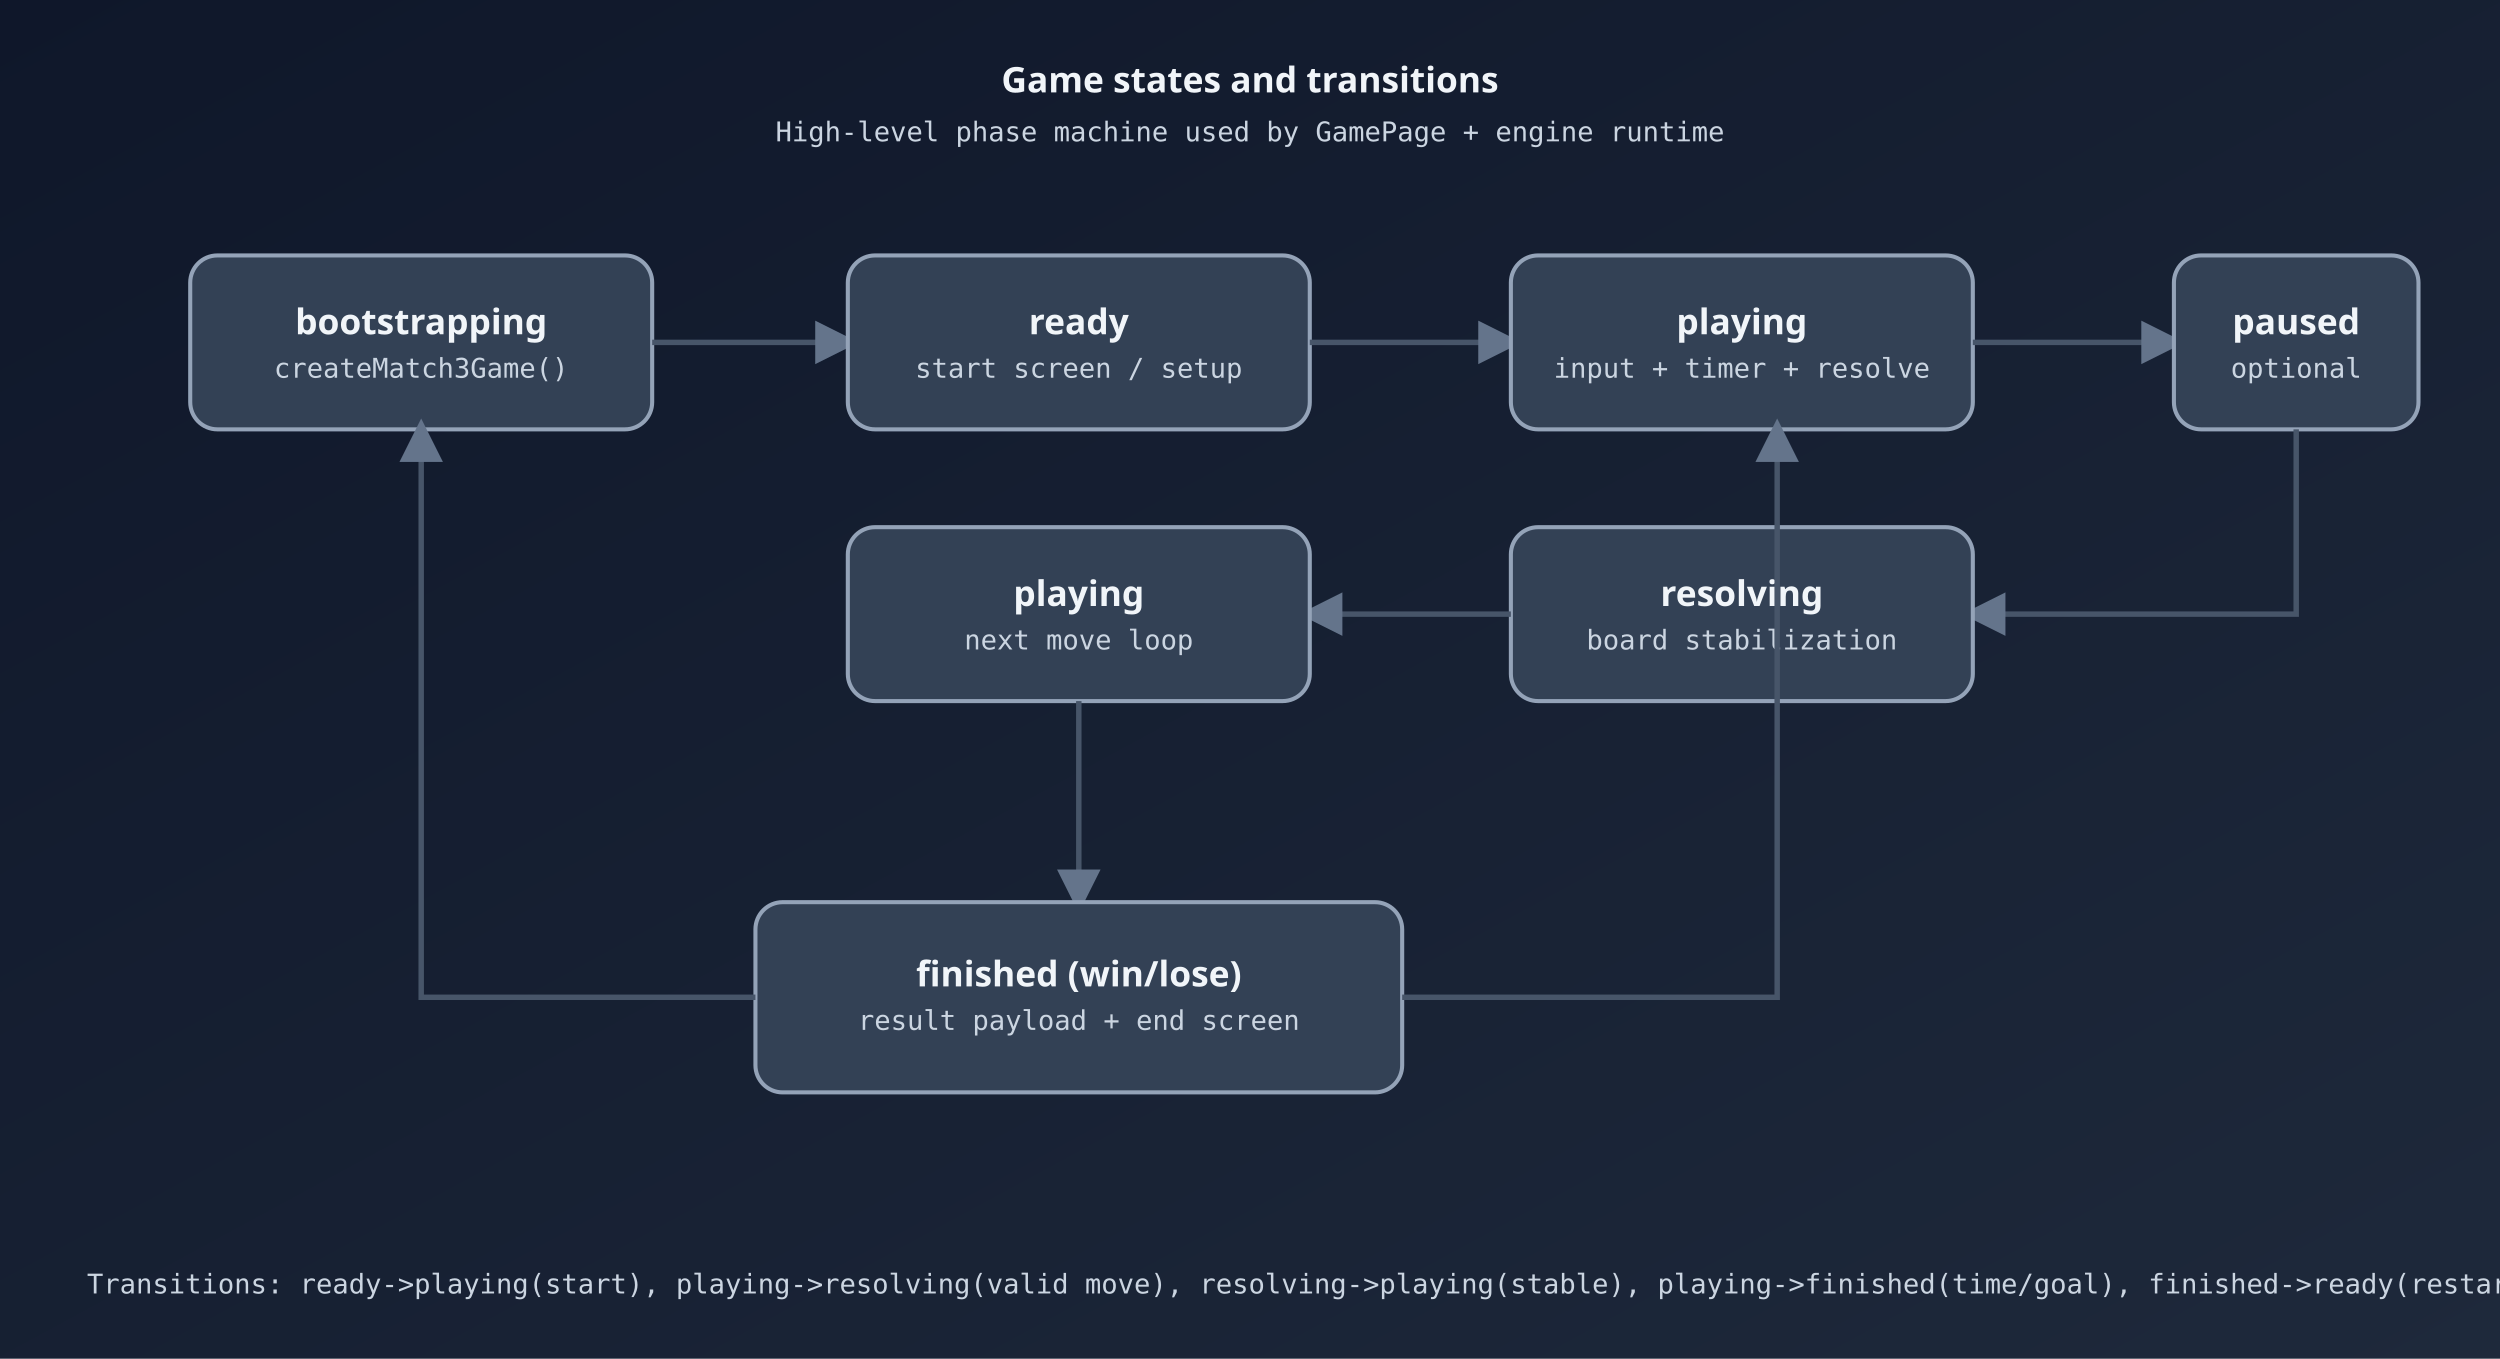
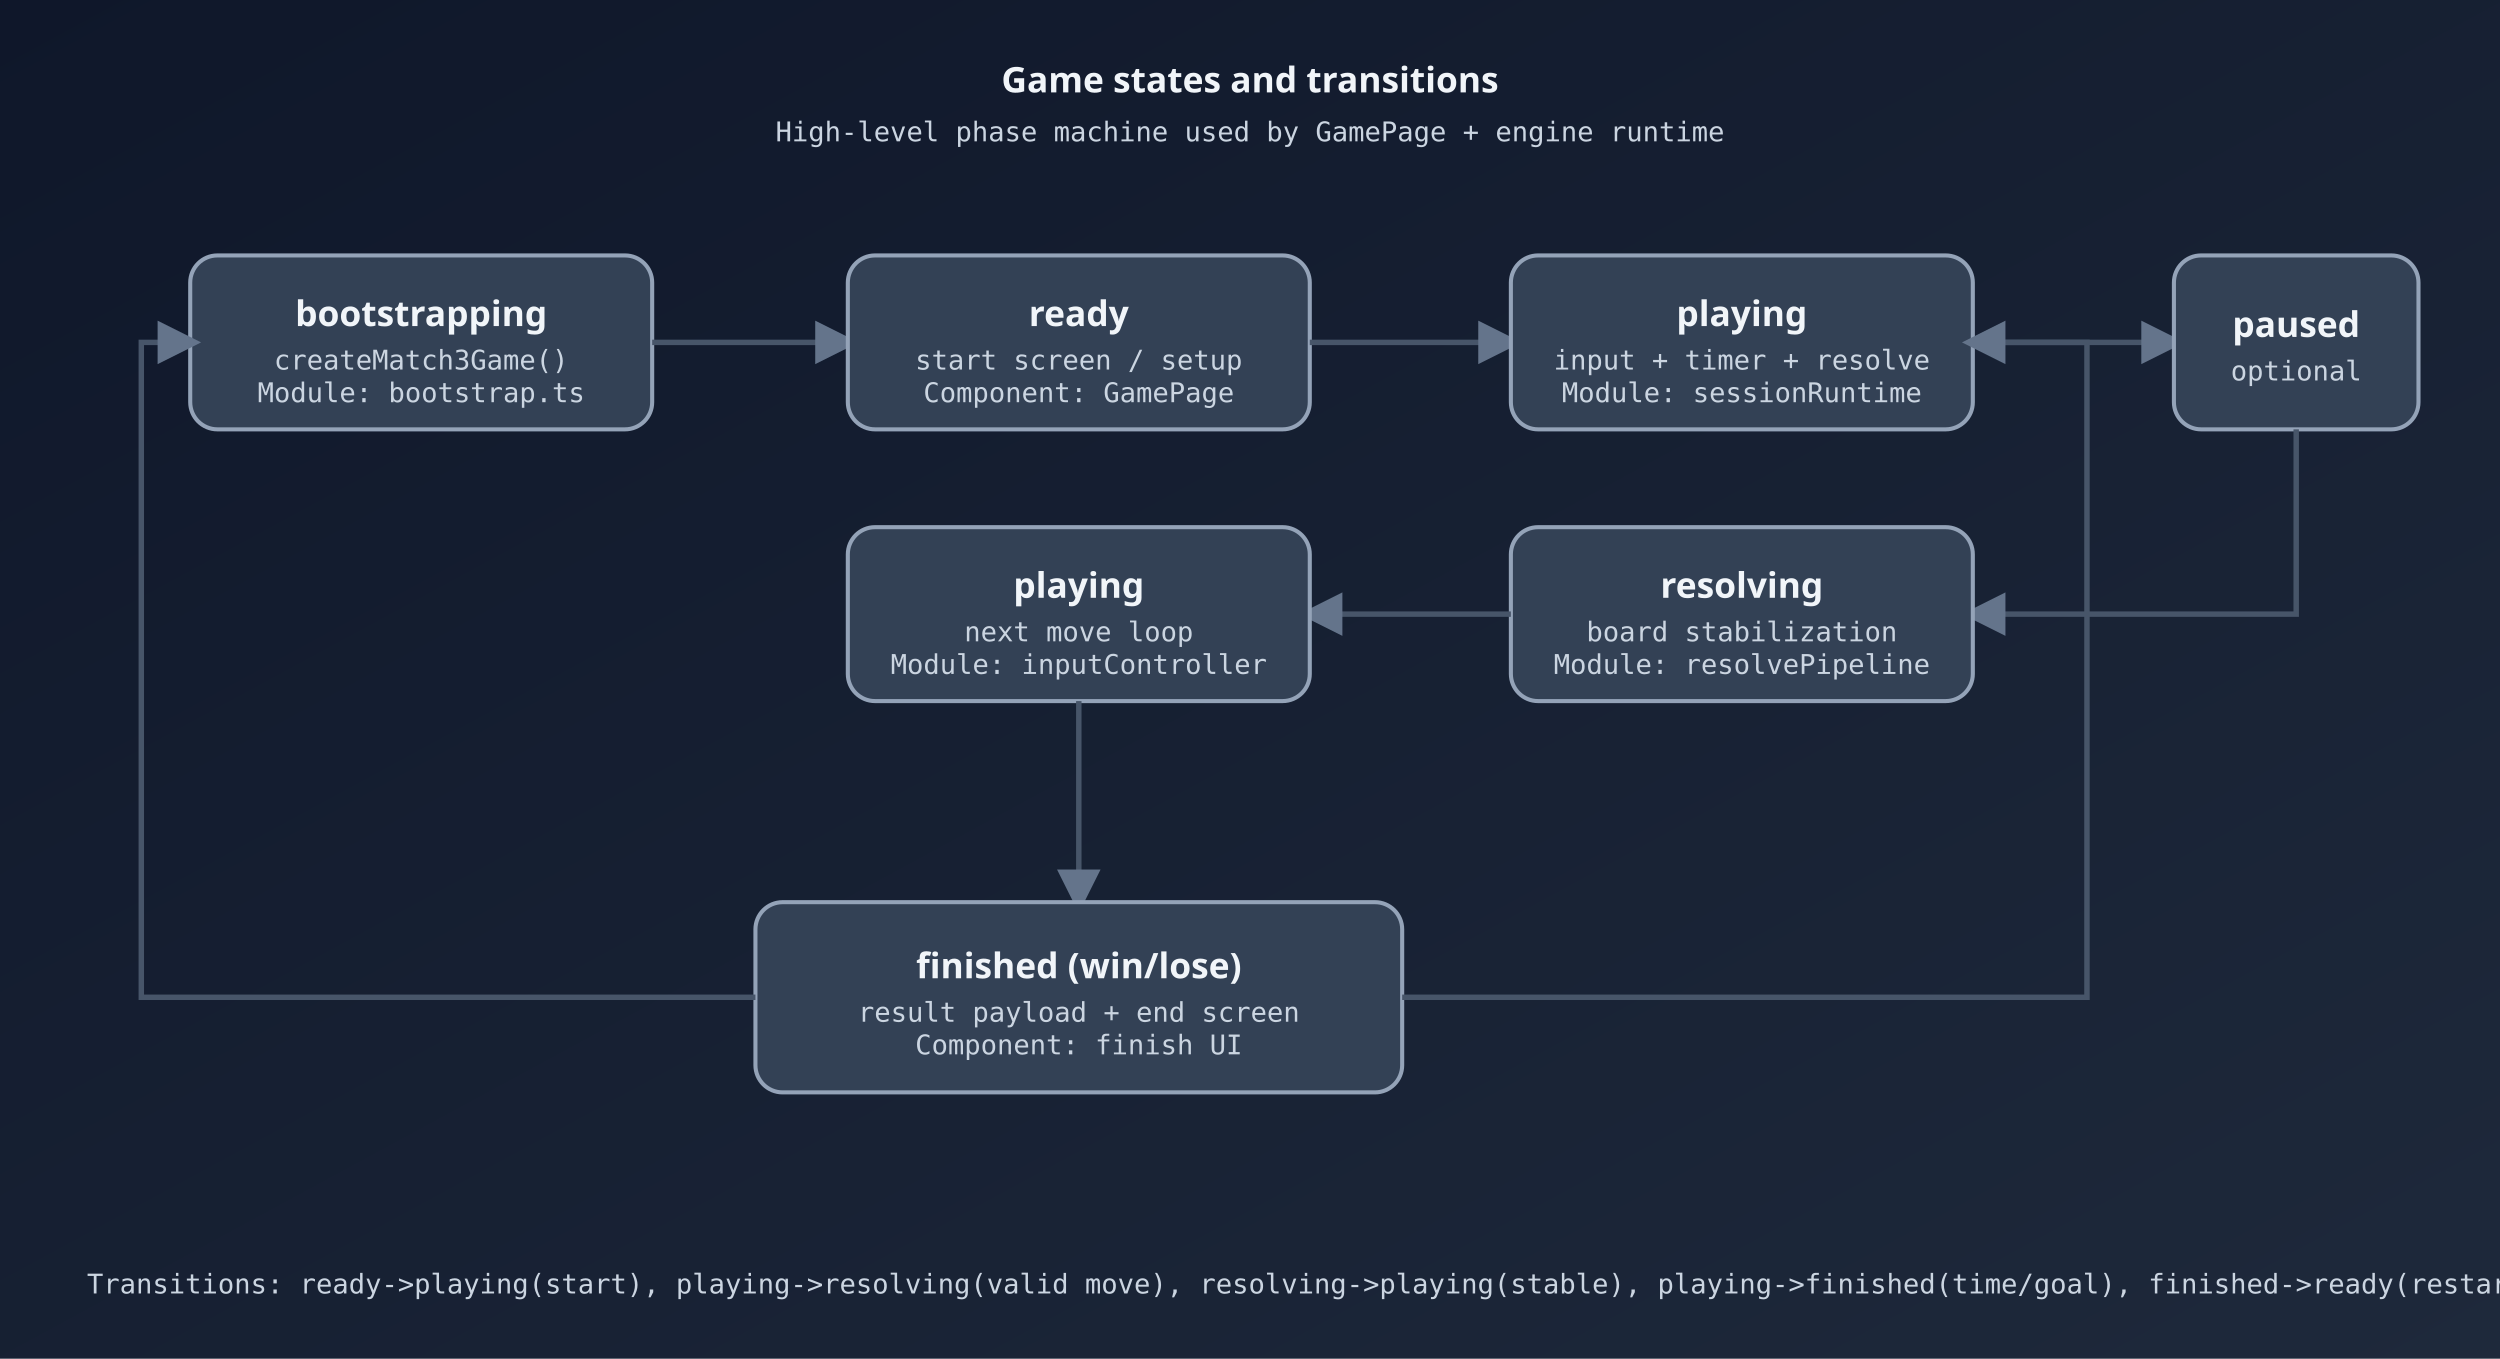
<svg xmlns="http://www.w3.org/2000/svg" viewBox="0 0 920 500" role="img" aria-labelledby="title desc">
  <defs>
    <linearGradient id="bg" x1="0%" y1="0%" x2="100%" y2="100%">
      <stop offset="0%" style="stop-color:#0f172a" />
      <stop offset="100%" style="stop-color:#1e293b" />
    </linearGradient>
    <filter id="glow" x="-50%" y="-50%" width="200%" height="200%">
      <feGaussianBlur stdDeviation="2.5" result="b" />
      <feMerge>
        <feMergeNode in="b" />
        <feMergeNode in="SourceGraphic" />
      </feMerge>
    </filter>
    <style>
      .box{fill:#334155;stroke:#94a3b8;stroke-width:1.5;rx:10;animation:glow 8s ease-in-out infinite}
      .lbl{fill:#f1f5f9;font:600 13px system-ui,sans-serif}
      .sub{fill:#cbd5e1;font:10px ui-monospace,monospace}
      .arr{stroke:#475569;stroke-width:2;fill:none;marker-end:url(#m);animation:line 8s ease-in-out infinite}
      @keyframes glow{0%,1.6%{stroke:#38bdf8;stroke-width:2.5;fill:#1e3a5f;filter:url(#glow)}3%,100%{stroke:#94a3b8;stroke-width:1.5;fill:#334155;filter:none}}
      @keyframes line{0%,1.6%{stroke:#38bdf8;stroke-width:2.5}3%,100%{stroke:#475569;stroke-width:2}}
      #b1,#l1{animation-delay:0s}#b2,#l2{animation-delay:1s}#b3,#l3{animation-delay:2s}#b4,#l4{animation-delay:3s}
      #b5,#l5{animation-delay:4s}#b6,#l6{animation-delay:5s}#b7,#l7{animation-delay:6s}#l8{animation-delay:7s}
    </style>
    <marker id="m" markerWidth="8" markerHeight="8" refX="6" refY="4" orient="auto">
      <polygon points="0 0,8 4,0 8" fill="#64748b" />
    </marker>
  </defs>
  <rect width="100%" height="100%" fill="url(#bg)" />
  <text x="460" y="34" text-anchor="middle" class="lbl" font-size="16">Game states and transitions</text>
  <text x="460" y="52" text-anchor="middle" class="sub">High-level phase machine used by GamePage + engine runtime</text>
  <rect id="b1" x="70" y="94" width="170" height="64" class="box" />
-   <text x="155" y="123" class="lbl" text-anchor="middle">bootstrapping</text>
-   <text x="155" y="139" class="sub" text-anchor="middle">createMatch3Game()</text>
+   <g id="t1" transform="translate(155 0)">
+     <text y="120" text-anchor="middle" class="lbl">bootstrapping</text>
+     <text y="136" text-anchor="middle" class="sub">createMatch3Game()</text>
+     <text y="148" text-anchor="middle" class="sub">Module: bootstrap.ts</text>
+   </g>
  <path id="l1" class="arr" d="M 240 126 L 312 126" />
  <rect id="b2" x="312" y="94" width="170" height="64" class="box" />
-   <text x="397" y="123" class="lbl" text-anchor="middle">ready</text>
-   <text x="397" y="139" class="sub" text-anchor="middle">start screen / setup</text>
+   <g id="t2" transform="translate(397 0)">
+     <text y="120" text-anchor="middle" class="lbl">ready</text>
+     <text y="136" text-anchor="middle" class="sub">start screen / setup</text>
+     <text y="148" text-anchor="middle" class="sub">Component: GamePage</text>
+   </g>
  <path id="l2" class="arr" d="M 482 126 L 556 126" />
  <rect id="b3" x="556" y="94" width="170" height="64" class="box" />
-   <text x="641" y="123" class="lbl" text-anchor="middle">playing</text>
-   <text x="641" y="139" class="sub" text-anchor="middle">input + timer + resolve</text>
+   <g id="t3" transform="translate(641 0)">
+     <text y="120" text-anchor="middle" class="lbl">playing</text>
+     <text y="136" text-anchor="middle" class="sub">input + timer + resolve</text>
+     <text y="148" text-anchor="middle" class="sub">Module: sessionRuntime</text>
+   </g>
  <path id="l3" class="arr" d="M 726 126 L 800 126" />
  <rect id="b4" x="800" y="94" width="90" height="64" class="box" />
-   <text x="845" y="123" class="lbl" text-anchor="middle">paused</text>
-   <text x="845" y="139" class="sub" text-anchor="middle">optional</text>
+   <g id="t4" transform="translate(845 0)">
+     <text y="124" text-anchor="middle" class="lbl">paused</text>
+     <text y="140" text-anchor="middle" class="sub">optional</text>
+   </g>
  <path id="l4" class="arr" d="M 845 158 L 845 226 L 726 226" />
  <rect id="b5" x="556" y="194" width="170" height="64" class="box" />
-   <text x="641" y="223" class="lbl" text-anchor="middle">resolving</text>
-   <text x="641" y="239" class="sub" text-anchor="middle">board stabilization</text>
+   <g id="t5" transform="translate(641 0)">
+     <text y="220" text-anchor="middle" class="lbl">resolving</text>
+     <text y="236" text-anchor="middle" class="sub">board stabilization</text>
+     <text y="248" text-anchor="middle" class="sub">Module: resolvePipeline</text>
+   </g>
  <path id="l5" class="arr" d="M 556 226 L 482 226" />
  <rect id="b6" x="312" y="194" width="170" height="64" class="box" />
-   <text x="397" y="223" class="lbl" text-anchor="middle">playing</text>
-   <text x="397" y="239" class="sub" text-anchor="middle">next move loop</text>
+   <g id="t6" transform="translate(397 0)">
+     <text y="220" text-anchor="middle" class="lbl">playing</text>
+     <text y="236" text-anchor="middle" class="sub">next move loop</text>
+     <text y="248" text-anchor="middle" class="sub">Module: inputController</text>
+   </g>
  <path id="l6" class="arr" d="M 397 258 L 397 332" />
  <rect id="b7" x="278" y="332" width="238" height="70" class="box" />
-   <text x="397" y="363" class="lbl" text-anchor="middle">finished (win/lose)</text>
-   <text x="397" y="379" class="sub" text-anchor="middle">result payload + end screen</text>
-   <path id="l7" class="arr" d="M 516 367 L 654 367 L 654 158" />
-   <path id="l8" class="arr" d="M 278 367 L 155 367 L 155 158" />
+   <g id="t7" transform="translate(397 0)">
+     <text y="360" text-anchor="middle" class="lbl">finished (win/lose)</text>
+     <text y="376" text-anchor="middle" class="sub">result payload + end screen</text>
+     <text y="388" text-anchor="middle" class="sub">Component: finish UI</text>
+   </g>
+   <path id="l7" class="arr" d="M 516 367 L 768 367 L 768 126 L 726 126" />
+   <path id="l8" class="arr" d="M 278 367 L 52 367 L 52 126 L 70 126" />
  <text x="32" y="476" class="sub">Transitions: ready-&gt;playing(start), playing-&gt;resolving(valid move), resolving-&gt;playing(stable), playing-&gt;finished(time/goal), finished-&gt;ready(restart)</text>
</svg>
